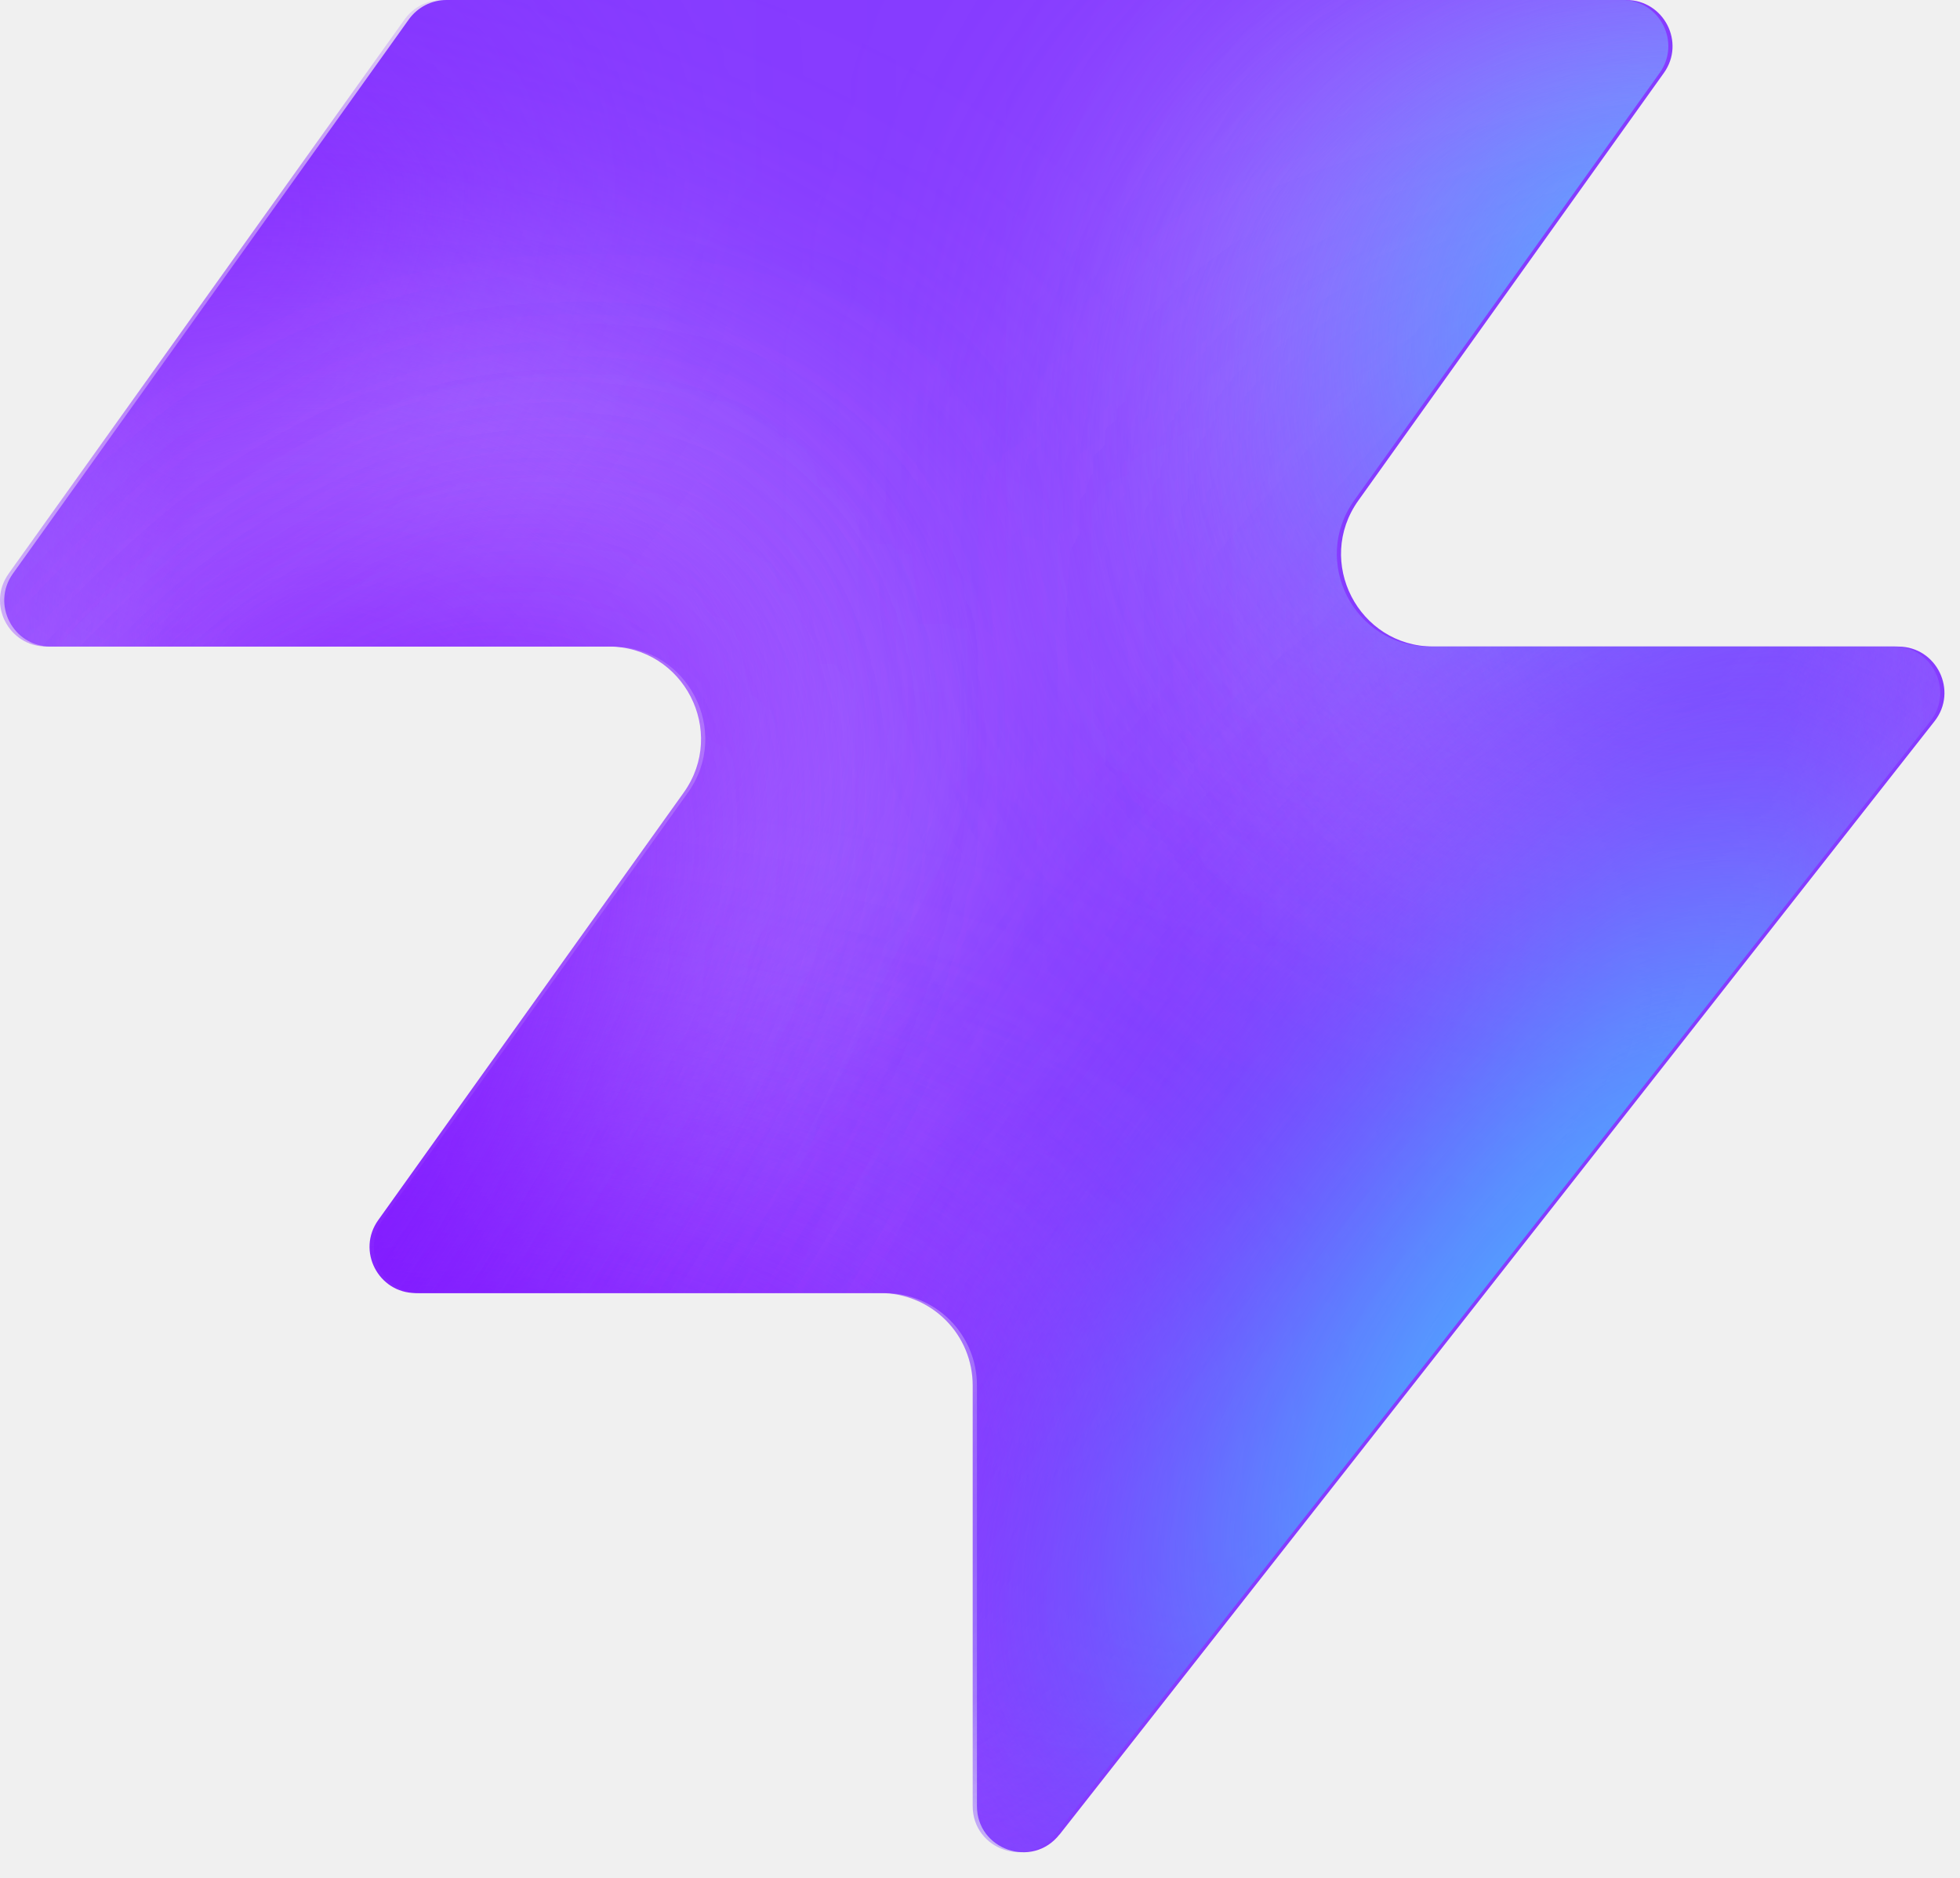
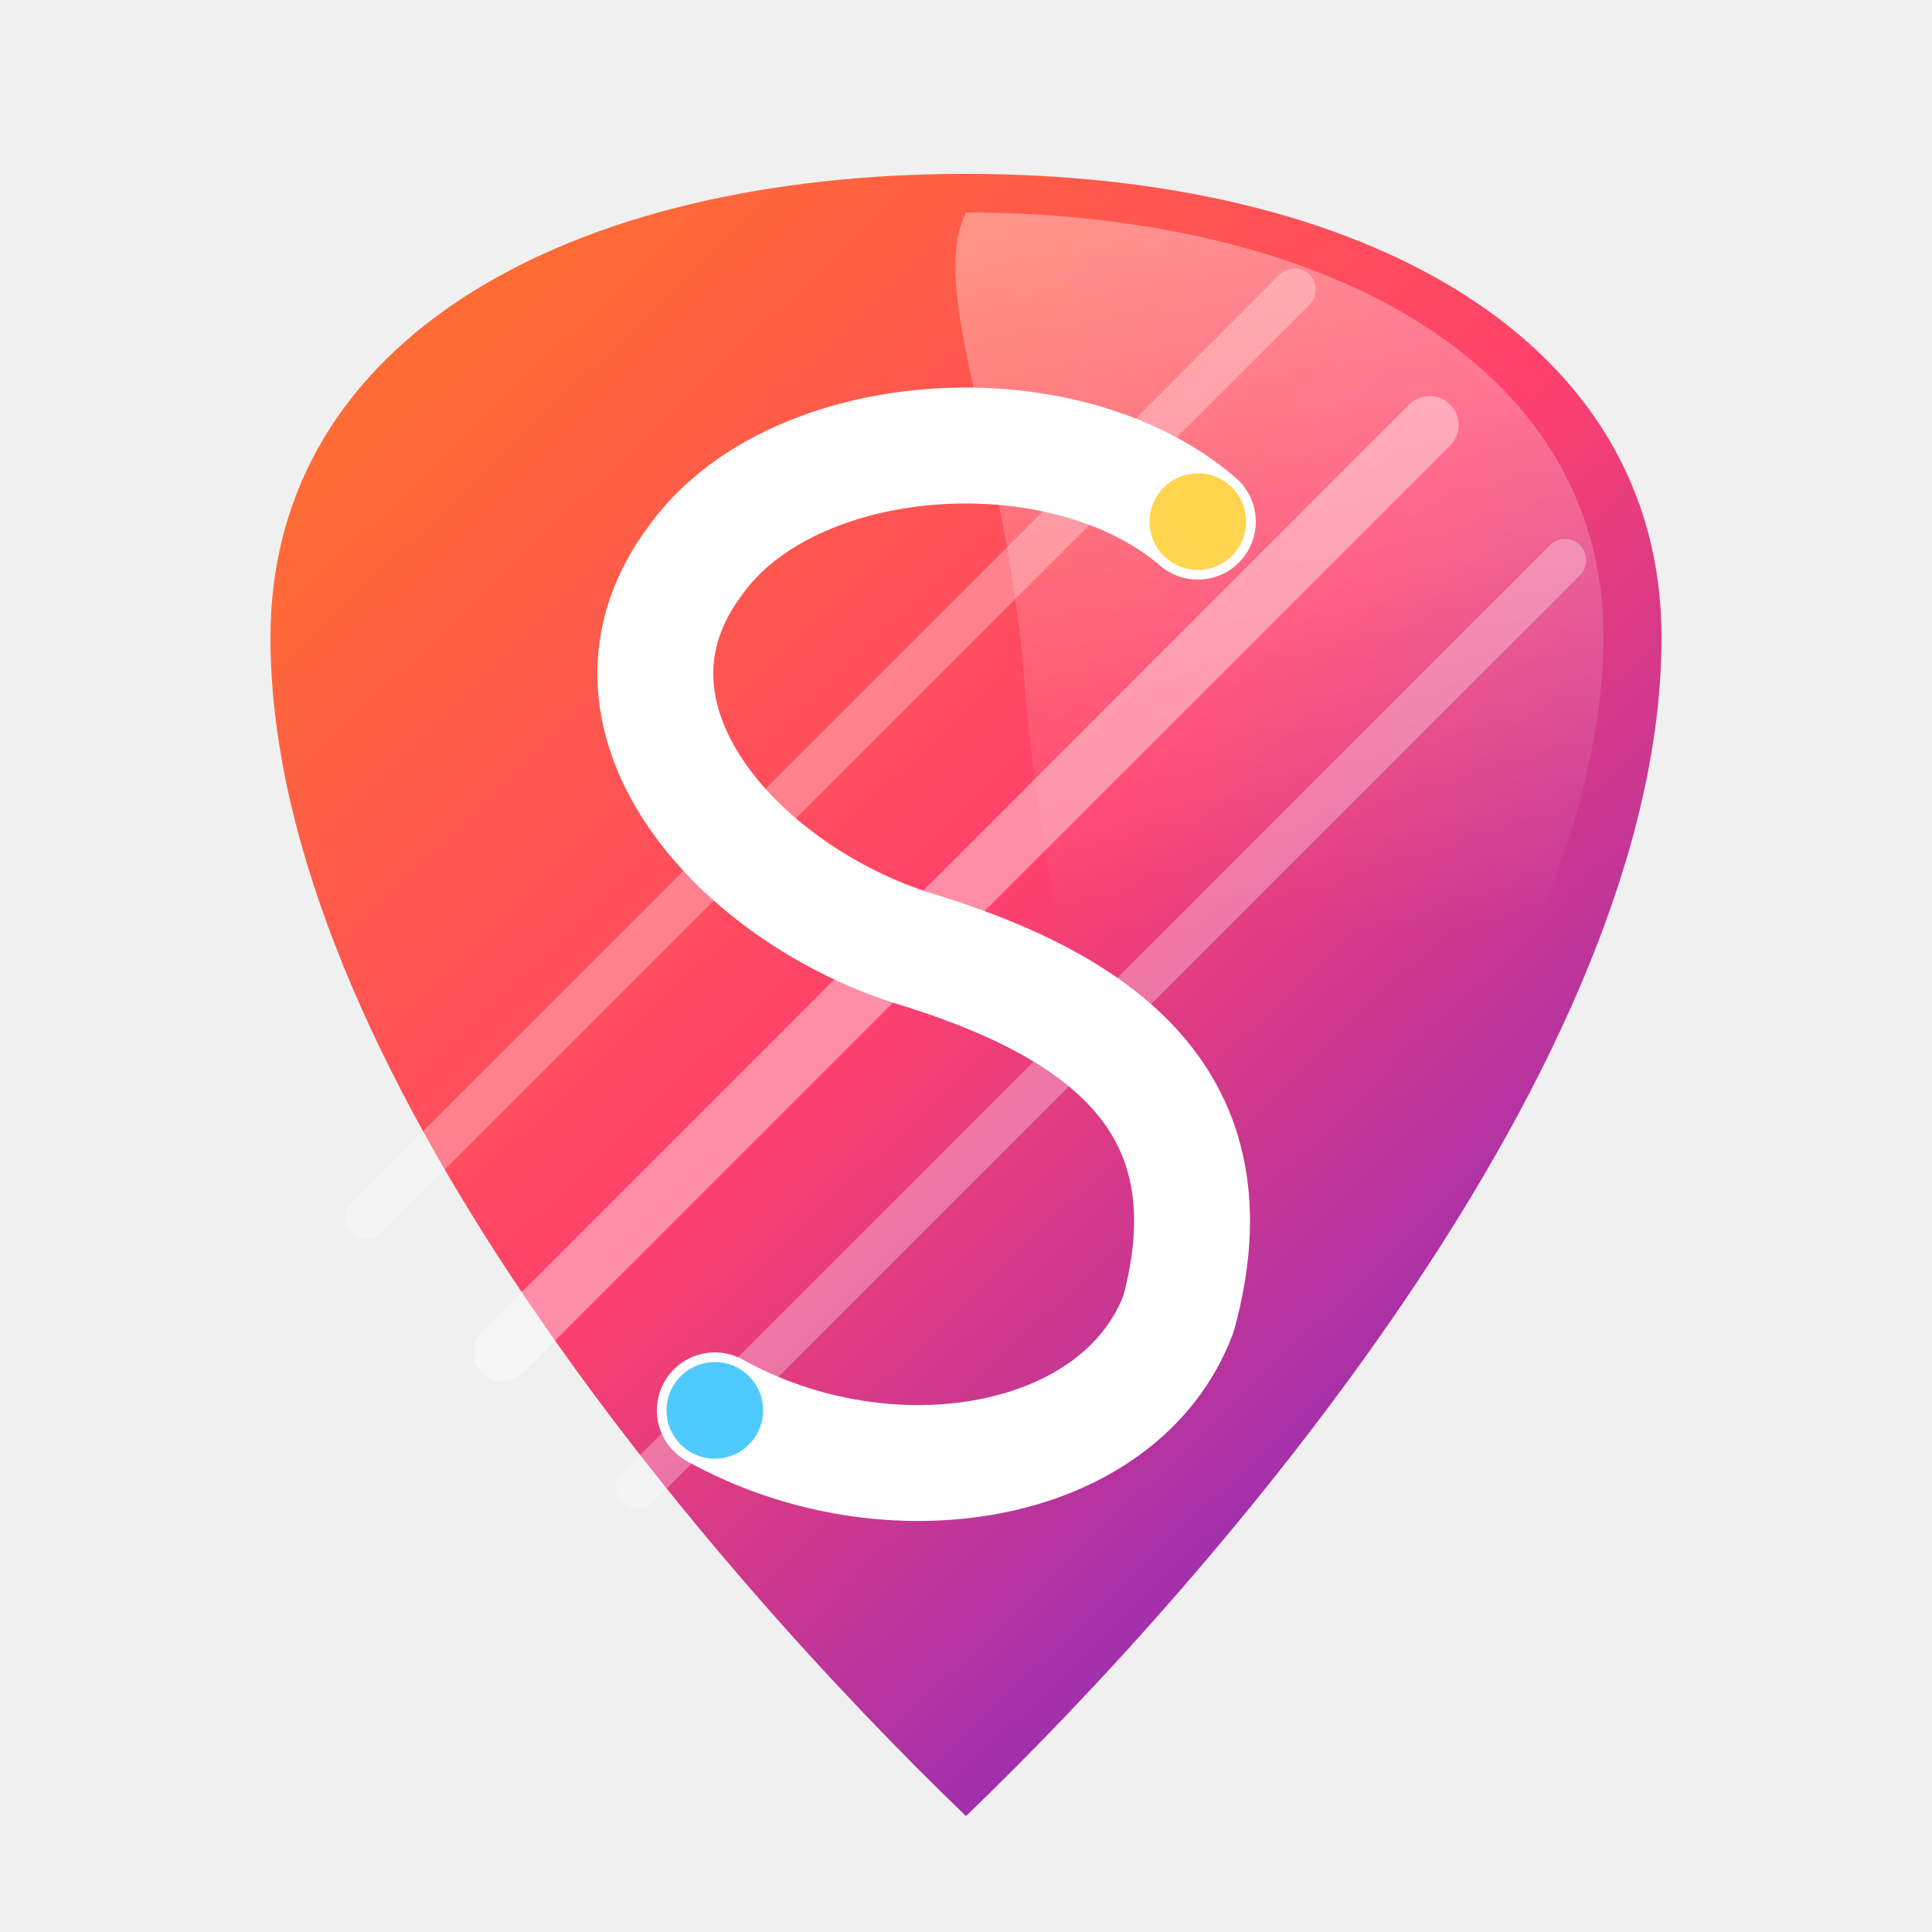
- <svg xmlns="http://www.w3.org/2000/svg" width="48" height="46" fill="none" viewBox="0 0 48 46">
-   <path fill="#863bff" d="M25.946 44.938c-.664.845-2.021.375-2.021-.698V33.937a2.26 2.26 0 0 0-2.262-2.262H10.287c-.92 0-1.456-1.04-.92-1.788l7.48-10.471c1.07-1.497 0-3.578-1.842-3.578H1.237c-.92 0-1.456-1.04-.92-1.788L10.013.474c.214-.297.556-.474.92-.474h28.894c.92 0 1.456 1.04.92 1.788l-7.48 10.471c-1.07 1.498 0 3.579 1.842 3.579h11.377c.943 0 1.473 1.088.89 1.83L25.947 44.94z" style="fill:#863bff;fill:color(display-p3 .525 .23 1);fill-opacity:1" />
-   <mask id="a" width="48" height="46" x="0" y="0" maskUnits="userSpaceOnUse" style="mask-type:alpha">
-     <path fill="#000" d="M25.842 44.938c-.664.844-2.021.375-2.021-.698V33.937a2.26 2.26 0 0 0-2.262-2.262H10.183c-.92 0-1.456-1.04-.92-1.788l7.48-10.471c1.07-1.498 0-3.579-1.842-3.579H1.133c-.92 0-1.456-1.04-.92-1.787L9.91.473c.214-.297.556-.474.92-.474h28.894c.92 0 1.456 1.04.92 1.788l-7.48 10.471c-1.07 1.498 0 3.578 1.842 3.578h11.377c.943 0 1.473 1.088.89 1.832L25.843 44.94z" style="fill:#000;fill-opacity:1" />
-   </mask>
-   <g mask="url(#a)">
-     <g filter="url(#b)">
-       <ellipse cx="5.508" cy="14.704" fill="#ede6ff" rx="5.508" ry="14.704" style="fill:#ede6ff;fill:color(display-p3 .927 .903 1);fill-opacity:1" transform="matrix(.00324 1 1 -.00324 -4.47 31.516)" />
-     </g>
-     <g filter="url(#c)">
-       <ellipse cx="10.399" cy="29.851" fill="#ede6ff" rx="10.399" ry="29.851" style="fill:#ede6ff;fill:color(display-p3 .927 .903 1);fill-opacity:1" transform="matrix(.00324 1 1 -.00324 -39.328 7.883)" />
-     </g>
-     <g filter="url(#d)">
-       <ellipse cx="5.508" cy="30.487" fill="#7e14ff" rx="5.508" ry="30.487" style="fill:#7e14ff;fill:color(display-p3 .492 .077 1);fill-opacity:1" transform="rotate(89.814 -25.913 -14.639)scale(1 -1)" />
-     </g>
-     <g filter="url(#e)">
-       <ellipse cx="5.508" cy="30.599" fill="#7e14ff" rx="5.508" ry="30.599" style="fill:#7e14ff;fill:color(display-p3 .492 .077 1);fill-opacity:1" transform="rotate(89.814 -32.644 -3.334)scale(1 -1)" />
-     </g>
-     <g filter="url(#f)">
-       <ellipse cx="5.508" cy="30.599" fill="#7e14ff" rx="5.508" ry="30.599" style="fill:#7e14ff;fill:color(display-p3 .492 .077 1);fill-opacity:1" transform="matrix(.00324 1 1 -.00324 -34.34 30.47)" />
-     </g>
-     <g filter="url(#g)">
-       <ellipse cx="14.072" cy="22.078" fill="#ede6ff" rx="14.072" ry="22.078" style="fill:#ede6ff;fill:color(display-p3 .927 .903 1);fill-opacity:1" transform="rotate(93.35 24.506 48.493)scale(-1 1)" />
-     </g>
-     <g filter="url(#h)">
-       <ellipse cx="3.47" cy="21.501" fill="#7e14ff" rx="3.47" ry="21.501" style="fill:#7e14ff;fill:color(display-p3 .492 .077 1);fill-opacity:1" transform="rotate(89.009 28.708 47.59)scale(-1 1)" />
-     </g>
-     <g filter="url(#i)">
-       <ellipse cx="3.47" cy="21.501" fill="#7e14ff" rx="3.47" ry="21.501" style="fill:#7e14ff;fill:color(display-p3 .492 .077 1);fill-opacity:1" transform="rotate(89.009 28.708 47.59)scale(-1 1)" />
-     </g>
-     <g filter="url(#j)">
-       <ellipse cx=".387" cy="8.972" fill="#7e14ff" rx="4.407" ry="29.108" style="fill:#7e14ff;fill:color(display-p3 .492 .077 1);fill-opacity:1" transform="rotate(39.51 .387 8.972)" />
-     </g>
-     <g filter="url(#k)">
-       <ellipse cx="47.523" cy="-6.092" fill="#7e14ff" rx="4.407" ry="29.108" style="fill:#7e14ff;fill:color(display-p3 .492 .077 1);fill-opacity:1" transform="rotate(37.892 47.523 -6.092)" />
-     </g>
-     <g filter="url(#l)">
-       <ellipse cx="41.412" cy="6.333" fill="#47bfff" rx="5.971" ry="9.665" style="fill:#47bfff;fill:color(display-p3 .28 .748 1);fill-opacity:1" transform="rotate(37.892 41.412 6.333)" />
-     </g>
-     <g filter="url(#m)">
-       <ellipse cx="-1.879" cy="38.332" fill="#7e14ff" rx="4.407" ry="29.108" style="fill:#7e14ff;fill:color(display-p3 .492 .077 1);fill-opacity:1" transform="rotate(37.892 -1.88 38.332)" />
-     </g>
-     <g filter="url(#n)">
-       <ellipse cx="-1.879" cy="38.332" fill="#7e14ff" rx="4.407" ry="29.108" style="fill:#7e14ff;fill:color(display-p3 .492 .077 1);fill-opacity:1" transform="rotate(37.892 -1.88 38.332)" />
-     </g>
-     <g filter="url(#o)">
-       <ellipse cx="35.651" cy="29.907" fill="#7e14ff" rx="4.407" ry="29.108" style="fill:#7e14ff;fill:color(display-p3 .492 .077 1);fill-opacity:1" transform="rotate(37.892 35.651 29.907)" />
-     </g>
-     <g filter="url(#p)">
-       <ellipse cx="38.418" cy="32.4" fill="#47bfff" rx="5.971" ry="15.297" style="fill:#47bfff;fill:color(display-p3 .28 .748 1);fill-opacity:1" transform="rotate(37.892 38.418 32.4)" />
-     </g>
-   </g>
+ <svg xmlns="http://www.w3.org/2000/svg" width="64" height="64" viewBox="0 0 100 100" fill="none">
  <defs>
-     <filter id="b" width="60.045" height="41.654" x="-19.77" y="16.149" color-interpolation-filters="sRGB" filterUnits="userSpaceOnUse">
-       <feFlood flood-opacity="0" result="BackgroundImageFix" />
-       <feBlend in="SourceGraphic" in2="BackgroundImageFix" result="shape" />
-       <feGaussianBlur result="effect1_foregroundBlur_2002_17158" stdDeviation="7.659" />
-     </filter>
-     <filter id="c" width="90.34" height="51.437" x="-54.613" y="-7.533" color-interpolation-filters="sRGB" filterUnits="userSpaceOnUse">
-       <feFlood flood-opacity="0" result="BackgroundImageFix" />
-       <feBlend in="SourceGraphic" in2="BackgroundImageFix" result="shape" />
-       <feGaussianBlur result="effect1_foregroundBlur_2002_17158" stdDeviation="7.659" />
-     </filter>
-     <filter id="d" width="79.355" height="29.4" x="-49.64" y="2.03" color-interpolation-filters="sRGB" filterUnits="userSpaceOnUse">
-       <feFlood flood-opacity="0" result="BackgroundImageFix" />
-       <feBlend in="SourceGraphic" in2="BackgroundImageFix" result="shape" />
-       <feGaussianBlur result="effect1_foregroundBlur_2002_17158" stdDeviation="4.596" />
-     </filter>
-     <filter id="e" width="79.579" height="29.4" x="-45.045" y="20.029" color-interpolation-filters="sRGB" filterUnits="userSpaceOnUse">
-       <feFlood flood-opacity="0" result="BackgroundImageFix" />
-       <feBlend in="SourceGraphic" in2="BackgroundImageFix" result="shape" />
-       <feGaussianBlur result="effect1_foregroundBlur_2002_17158" stdDeviation="4.596" />
-     </filter>
-     <filter id="f" width="79.579" height="29.4" x="-43.513" y="21.178" color-interpolation-filters="sRGB" filterUnits="userSpaceOnUse">
-       <feFlood flood-opacity="0" result="BackgroundImageFix" />
-       <feBlend in="SourceGraphic" in2="BackgroundImageFix" result="shape" />
-       <feGaussianBlur result="effect1_foregroundBlur_2002_17158" stdDeviation="4.596" />
-     </filter>
-     <filter id="g" width="74.749" height="58.852" x="15.756" y="-17.901" color-interpolation-filters="sRGB" filterUnits="userSpaceOnUse">
-       <feFlood flood-opacity="0" result="BackgroundImageFix" />
-       <feBlend in="SourceGraphic" in2="BackgroundImageFix" result="shape" />
-       <feGaussianBlur result="effect1_foregroundBlur_2002_17158" stdDeviation="7.659" />
-     </filter>
-     <filter id="h" width="61.377" height="25.362" x="23.548" y="2.284" color-interpolation-filters="sRGB" filterUnits="userSpaceOnUse">
-       <feFlood flood-opacity="0" result="BackgroundImageFix" />
-       <feBlend in="SourceGraphic" in2="BackgroundImageFix" result="shape" />
-       <feGaussianBlur result="effect1_foregroundBlur_2002_17158" stdDeviation="4.596" />
-     </filter>
-     <filter id="i" width="61.377" height="25.362" x="23.548" y="2.284" color-interpolation-filters="sRGB" filterUnits="userSpaceOnUse">
-       <feFlood flood-opacity="0" result="BackgroundImageFix" />
-       <feBlend in="SourceGraphic" in2="BackgroundImageFix" result="shape" />
-       <feGaussianBlur result="effect1_foregroundBlur_2002_17158" stdDeviation="4.596" />
-     </filter>
-     <filter id="j" width="56.045" height="63.649" x="-27.636" y="-22.853" color-interpolation-filters="sRGB" filterUnits="userSpaceOnUse">
-       <feFlood flood-opacity="0" result="BackgroundImageFix" />
-       <feBlend in="SourceGraphic" in2="BackgroundImageFix" result="shape" />
-       <feGaussianBlur result="effect1_foregroundBlur_2002_17158" stdDeviation="4.596" />
-     </filter>
-     <filter id="k" width="54.814" height="64.646" x="20.116" y="-38.415" color-interpolation-filters="sRGB" filterUnits="userSpaceOnUse">
-       <feFlood flood-opacity="0" result="BackgroundImageFix" />
-       <feBlend in="SourceGraphic" in2="BackgroundImageFix" result="shape" />
-       <feGaussianBlur result="effect1_foregroundBlur_2002_17158" stdDeviation="4.596" />
-     </filter>
-     <filter id="l" width="33.541" height="35.313" x="24.641" y="-11.323" color-interpolation-filters="sRGB" filterUnits="userSpaceOnUse">
-       <feFlood flood-opacity="0" result="BackgroundImageFix" />
-       <feBlend in="SourceGraphic" in2="BackgroundImageFix" result="shape" />
-       <feGaussianBlur result="effect1_foregroundBlur_2002_17158" stdDeviation="4.596" />
-     </filter>
-     <filter id="m" width="54.814" height="64.646" x="-29.286" y="6.009" color-interpolation-filters="sRGB" filterUnits="userSpaceOnUse">
-       <feFlood flood-opacity="0" result="BackgroundImageFix" />
-       <feBlend in="SourceGraphic" in2="BackgroundImageFix" result="shape" />
-       <feGaussianBlur result="effect1_foregroundBlur_2002_17158" stdDeviation="4.596" />
-     </filter>
-     <filter id="n" width="54.814" height="64.646" x="-29.286" y="6.009" color-interpolation-filters="sRGB" filterUnits="userSpaceOnUse">
-       <feFlood flood-opacity="0" result="BackgroundImageFix" />
-       <feBlend in="SourceGraphic" in2="BackgroundImageFix" result="shape" />
-       <feGaussianBlur result="effect1_foregroundBlur_2002_17158" stdDeviation="4.596" />
-     </filter>
-     <filter id="o" width="54.814" height="64.646" x="8.244" y="-2.416" color-interpolation-filters="sRGB" filterUnits="userSpaceOnUse">
-       <feFlood flood-opacity="0" result="BackgroundImageFix" />
-       <feBlend in="SourceGraphic" in2="BackgroundImageFix" result="shape" />
-       <feGaussianBlur result="effect1_foregroundBlur_2002_17158" stdDeviation="4.596" />
-     </filter>
-     <filter id="p" width="39.409" height="43.623" x="18.713" y="10.588" color-interpolation-filters="sRGB" filterUnits="userSpaceOnUse">
-       <feFlood flood-opacity="0" result="BackgroundImageFix" />
-       <feBlend in="SourceGraphic" in2="BackgroundImageFix" result="shape" />
-       <feGaussianBlur result="effect1_foregroundBlur_2002_17158" stdDeviation="4.596" />
-     </filter>
+     <linearGradient id="strumlyFaviconGrad" x1="15%" y1="10%" x2="85%" y2="95%">
+       <stop offset="0%" stop-color="#FF6B35" />
+       <stop offset="45%" stop-color="#FF416C" />
+       <stop offset="100%" stop-color="#7928CA" />
+     </linearGradient>
+     <linearGradient id="strumlyHighlight" x1="50%" y1="0%" x2="50%" y2="60%">
+       <stop offset="0%" stop-color="#FFFFFF" stop-opacity="0.35" />
+       <stop offset="100%" stop-color="#FFFFFF" stop-opacity="0" />
+     </linearGradient>
  </defs>
+   <path d="M50 94C37 81.5 14 55 14 33C14 17.5 29.5 9 50 9C70.5 9 86 17.5 86 33C86 55 63 81.5 50 94Z" fill="url(#strumlyFaviconGrad)" />
+   <path d="M50 11C68 11 83 18.5 83 33C83 45 74 61 64 73C58 64 54 48 53 35C52 23 48 15 50 11Z" fill="url(#strumlyHighlight)" />
+   <line x1="26" y1="70" x2="74" y2="22" stroke="#FFFFFF" stroke-width="3" stroke-linecap="round" stroke-opacity="0.4" />
+   <line x1="33" y1="77" x2="81" y2="29" stroke="#FFFFFF" stroke-width="2.2" stroke-linecap="round" stroke-opacity="0.3" />
+   <line x1="19" y1="63" x2="67" y2="15" stroke="#FFFFFF" stroke-width="2.2" stroke-linecap="round" stroke-opacity="0.3" />
+   <path d="M62 27C55 21 41 22 36 29C30 37 38 46 47 49C57 52 64 57 61 68C58 76 46 78 37 73" stroke="#FFFFFF" stroke-width="6" stroke-linecap="round" stroke-linejoin="round" />
+   <circle cx="62" cy="27" r="2.5" fill="#FFD54F" />
+   <circle cx="37" cy="73" r="2.5" fill="#4ECAFF" />
</svg>
